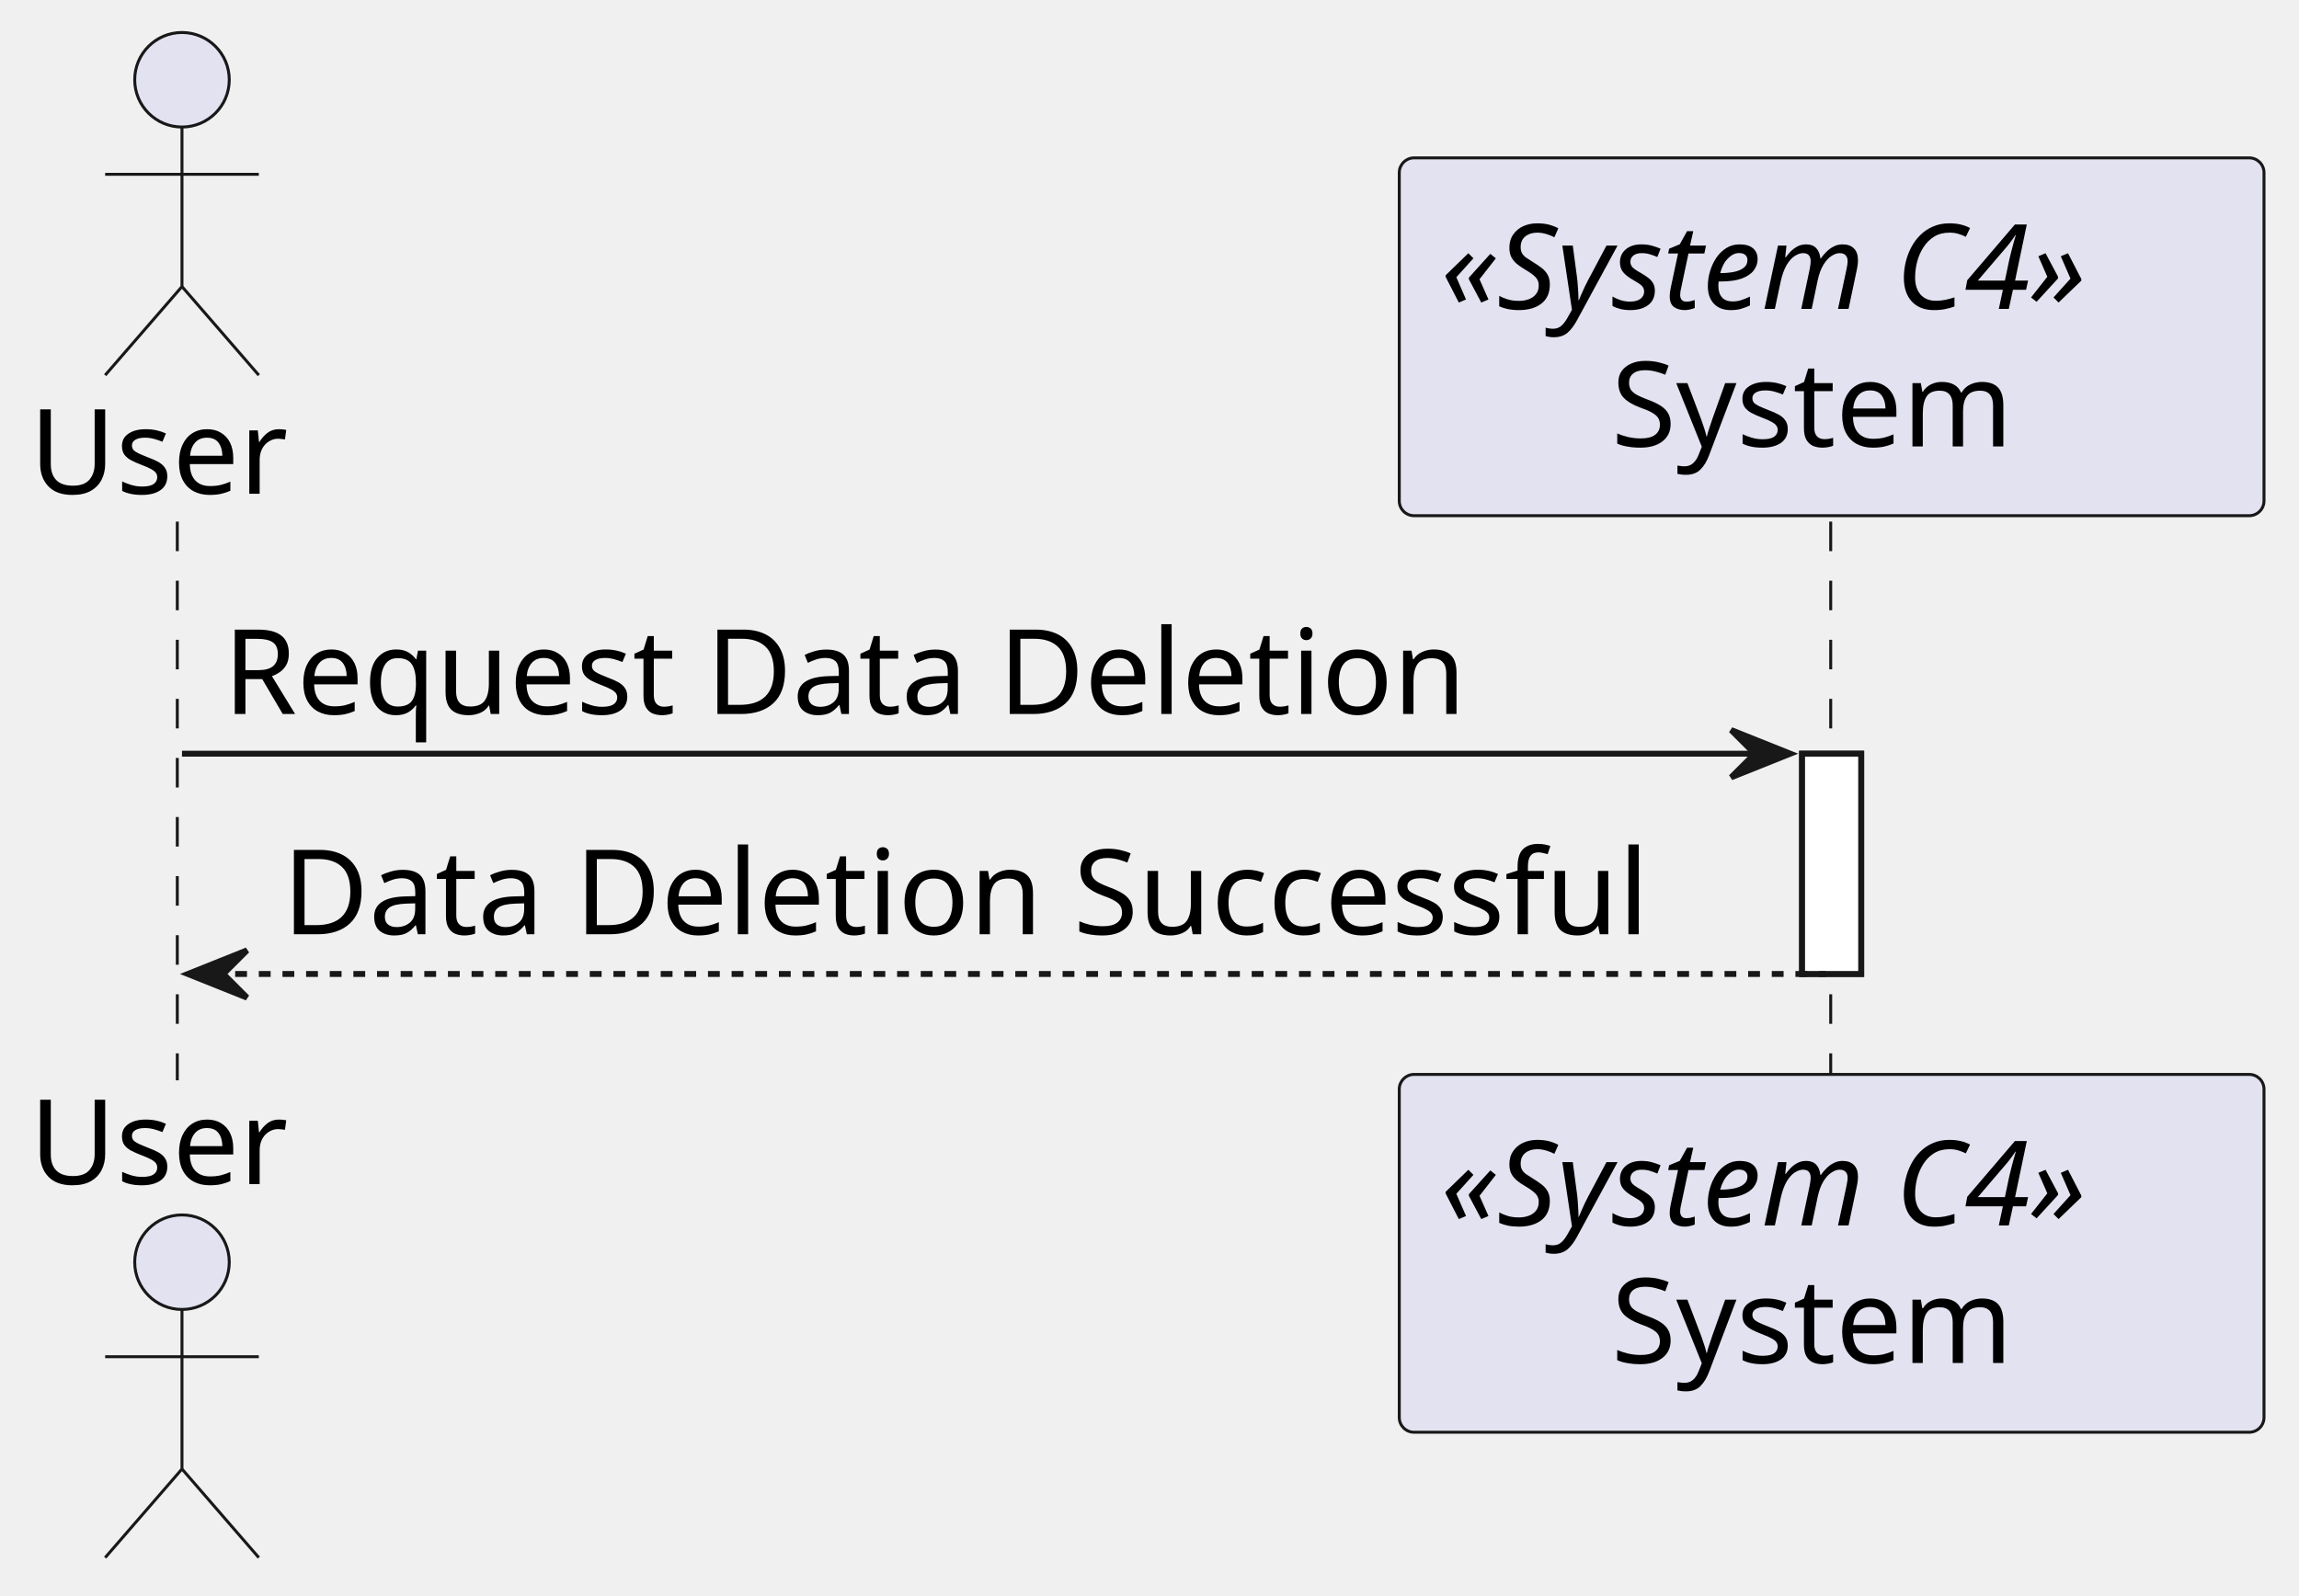
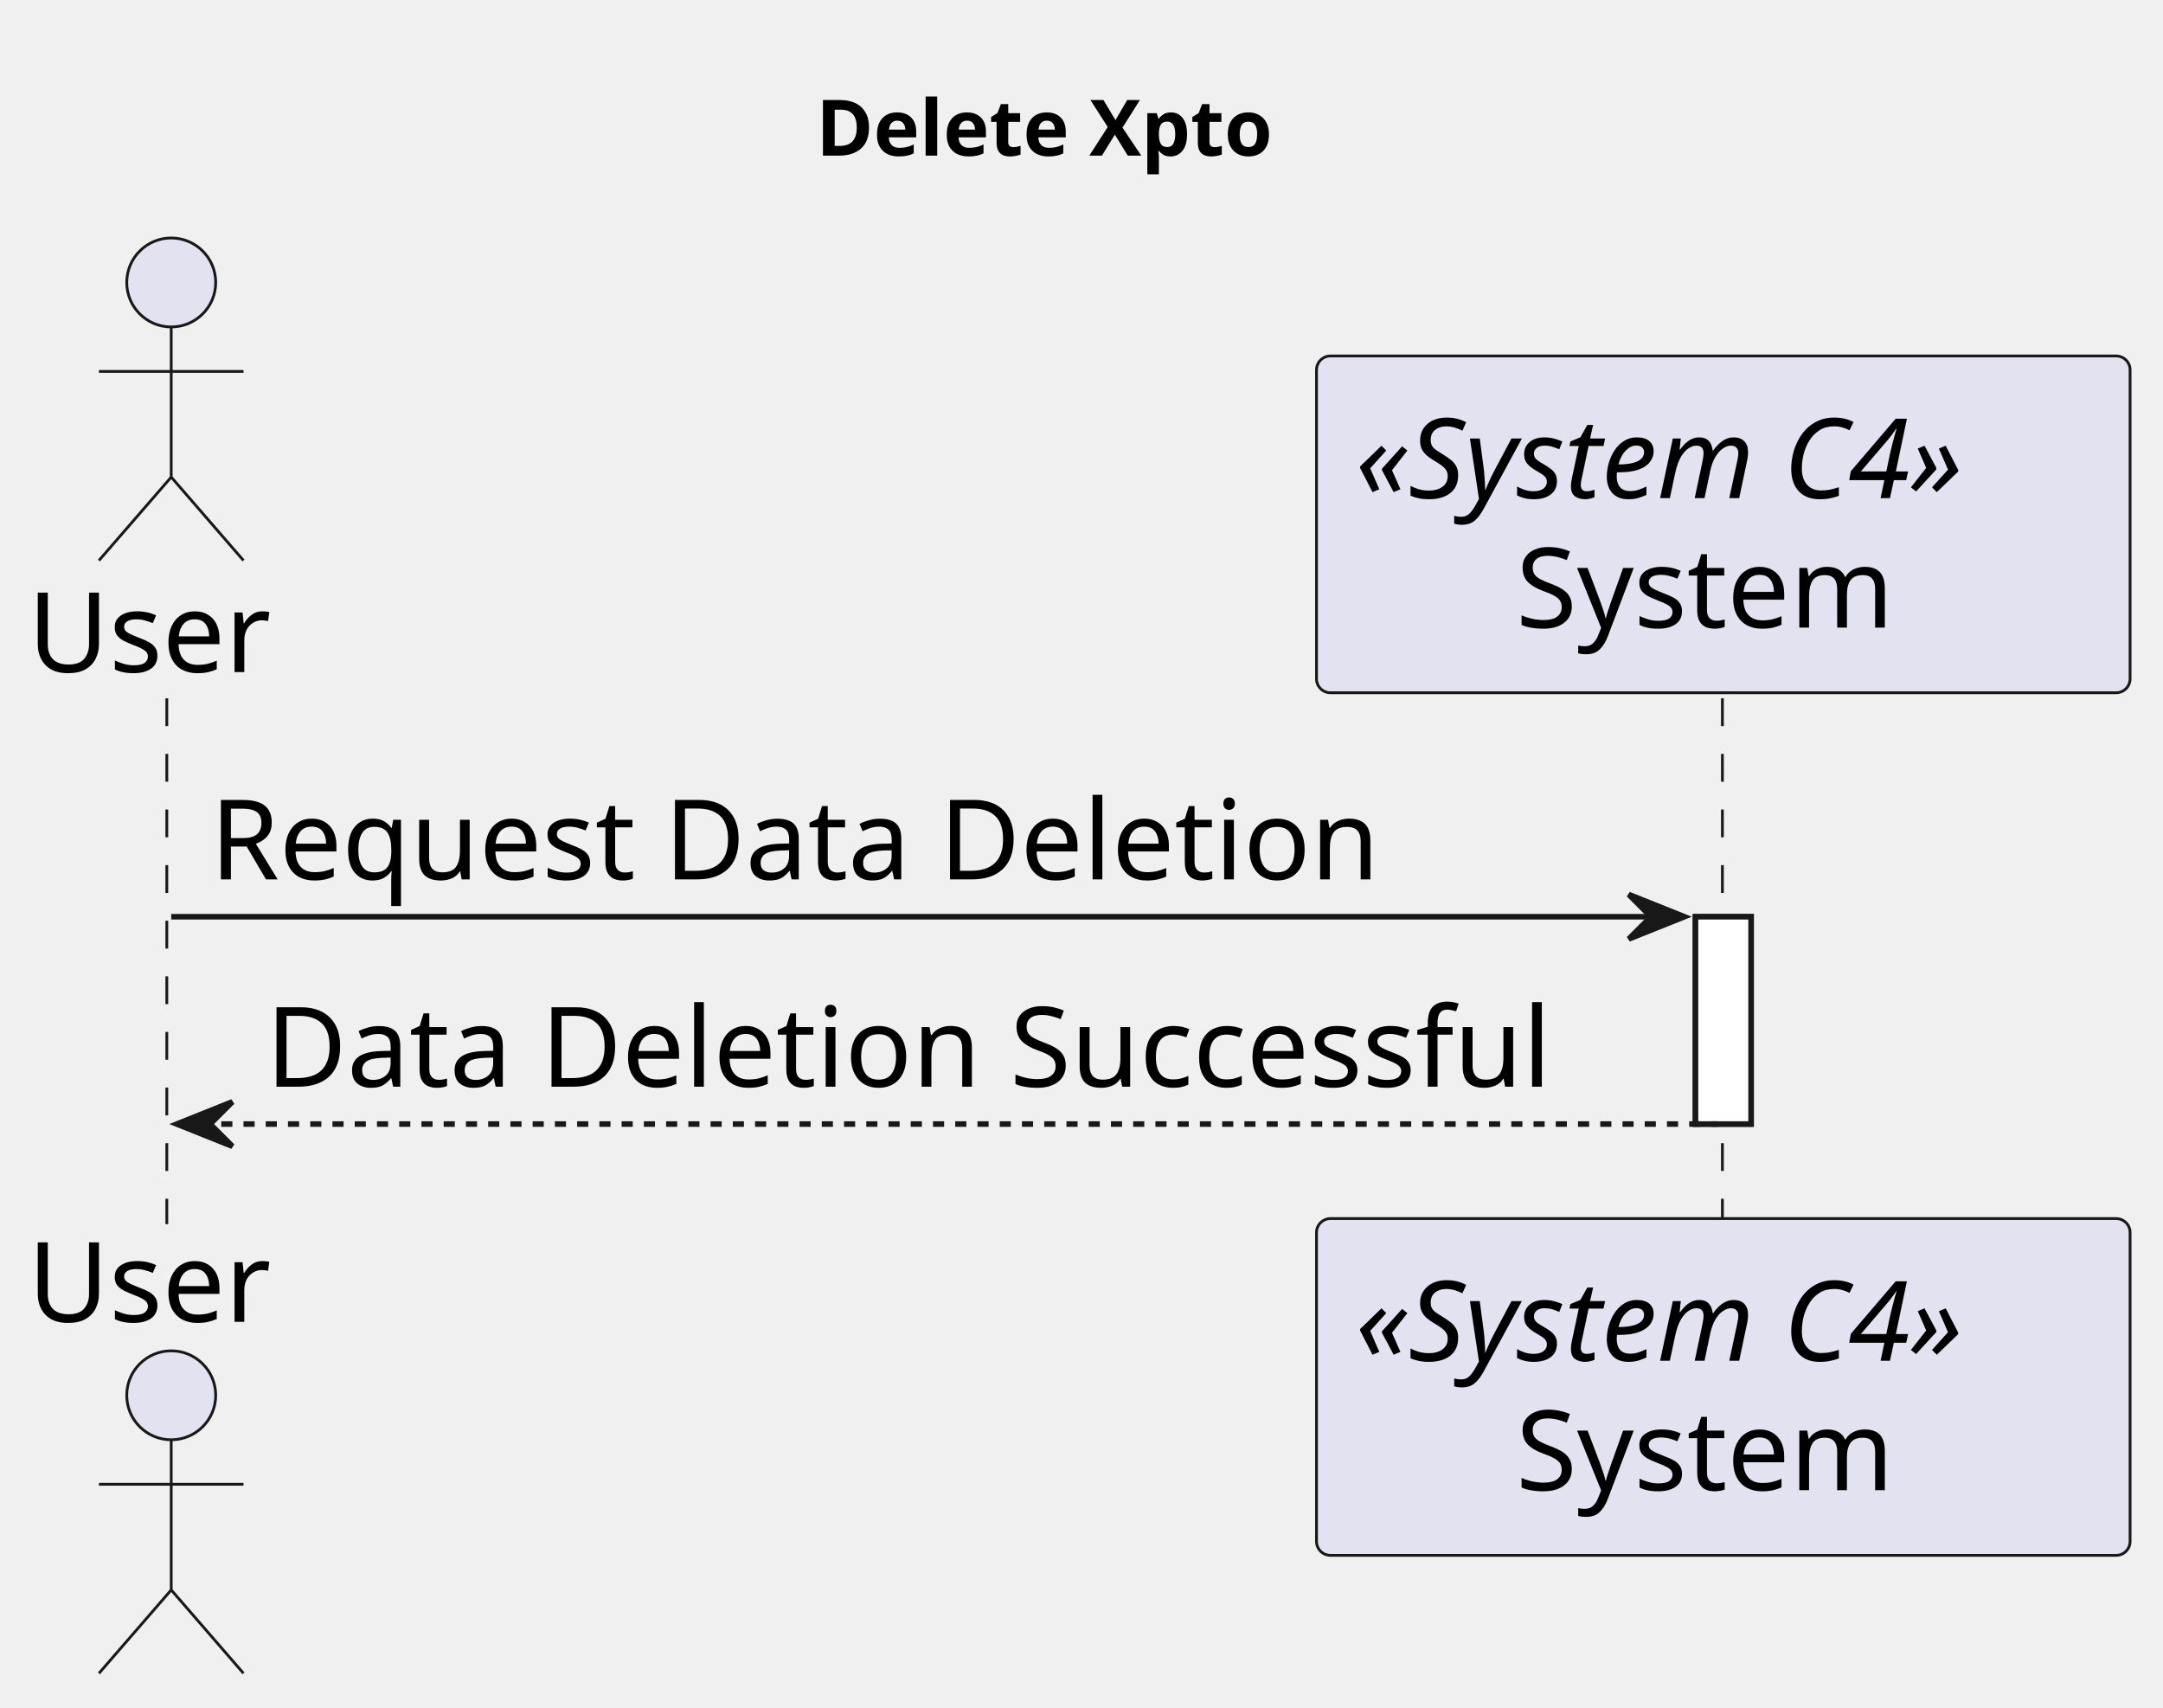
- <svg xmlns="http://www.w3.org/2000/svg" contentStyleType="text/css" data-diagram-type="SEQUENCE" height="270px" preserveAspectRatio="none" style="width:389px;height:270px;background:#FFFFFF;" version="1.1" viewBox="0 0 389 270" width="389px" zoomAndPan="magnify">
+ <svg xmlns="http://www.w3.org/2000/svg" contentStyleType="text/css" data-diagram-type="SEQUENCE" height="307px" preserveAspectRatio="none" style="width:389px;height:307px;background:#FFFFFF;" version="1.1" viewBox="0 0 389 307" width="389px" zoomAndPan="magnify">
  <defs />
  <g>
+     <text fill="#000000" font-family="sans-serif" font-size="14" font-weight="bold" lengthAdjust="spacing" textLength="93.598" x="146.74" y="27.995">Delete Xpto</text>
    <g>
-       <rect fill="#FFFFFF" height="37.281" style="stroke:#181818;stroke-width:1;" width="10" x="304.92" y="127.562" />
+       <rect fill="#FFFFFF" height="37.281" style="stroke:#181818;stroke-width:1;" width="10" x="304.92" y="164.859" />
    </g>
    <g>
-       <rect fill="#000000" fill-opacity="0" height="94.562" width="8" x="26.793" y="88.281" />
-       <line style="stroke:#181818;stroke-width:0.5;stroke-dasharray:5.0,5.0;" x1="30" x2="30" y1="88.281" y2="182.844" />
+       <rect fill="#000000" fill-opacity="0" height="94.562" width="8" x="26.793" y="125.578" />
+       <line style="stroke:#181818;stroke-width:0.5;stroke-dasharray:5.0,5.0;" x1="30" x2="30" y1="125.578" y2="220.141" />
    </g>
    <g>
-       <rect fill="#000000" fill-opacity="0" height="94.562" width="8" x="305.92" y="88.281" />
-       <line style="stroke:#181818;stroke-width:0.5;stroke-dasharray:5.0,5.0;" x1="309.763" x2="309.763" y1="88.281" y2="182.844" />
+       <rect fill="#000000" fill-opacity="0" height="94.562" width="8" x="305.92" y="125.578" />
+       <line style="stroke:#181818;stroke-width:0.5;stroke-dasharray:5.0,5.0;" x1="309.763" x2="309.763" y1="125.578" y2="220.141" />
    </g>
    <g class="participant participant-head" data-participant="user">
-       <text fill="#000000" font-family="sans-serif" font-size="20" lengthAdjust="spacing" textLength="45.586" x="5" y="83.564">User</text>
-       <ellipse cx="30.793" cy="13.5" fill="#E2E2F0" rx="8" ry="8" style="stroke:#181818;stroke-width:0.5;" />
-       <path d="M30.793,21.5 L30.793,48.5 M17.793,29.5 L43.793,29.5 M30.793,48.5 L17.793,63.5 M30.793,48.5 L43.793,63.5" fill="none" style="stroke:#181818;stroke-width:0.5;" />
+       <text fill="#000000" font-family="sans-serif" font-size="20" lengthAdjust="spacing" textLength="45.586" x="5" y="120.861">User</text>
+       <ellipse cx="30.793" cy="50.797" fill="#E2E2F0" rx="8" ry="8" style="stroke:#181818;stroke-width:0.5;" />
+       <path d="M30.793,58.797 L30.793,85.797 M17.793,66.797 L43.793,66.797 M30.793,85.797 L17.793,100.797 M30.793,85.797 L43.793,100.797" fill="none" style="stroke:#181818;stroke-width:0.5;" />
    </g>
    <g class="participant participant-tail" data-participant="user">
-       <text fill="#000000" font-family="sans-serif" font-size="20" lengthAdjust="spacing" textLength="45.586" x="5" y="200.408">User</text>
-       <ellipse cx="30.793" cy="213.625" fill="#E2E2F0" rx="8" ry="8" style="stroke:#181818;stroke-width:0.5;" />
-       <path d="M30.793,221.625 L30.793,248.625 M17.793,229.625 L43.793,229.625 M30.793,248.625 L17.793,263.625 M30.793,248.625 L43.793,263.625" fill="none" style="stroke:#181818;stroke-width:0.5;" />
+       <text fill="#000000" font-family="sans-serif" font-size="20" lengthAdjust="spacing" textLength="45.586" x="5" y="237.705">User</text>
+       <ellipse cx="30.793" cy="250.922" fill="#E2E2F0" rx="8" ry="8" style="stroke:#181818;stroke-width:0.5;" />
+       <path d="M30.793,258.922 L30.793,285.922 M17.793,266.922 L43.793,266.922 M30.793,285.922 L17.793,300.922 M30.793,285.922 L43.793,300.922" fill="none" style="stroke:#181818;stroke-width:0.5;" />
    </g>
    <g class="participant participant-head" data-participant="System">
-       <rect fill="#E2E2F0" height="60.562" rx="2.5" ry="2.5" style="stroke:#181818;stroke-width:0.5;" width="146.315" x="236.763" y="26.719" />
-       <text fill="#000000" font-family="sans-serif" font-size="20" font-style="italic" lengthAdjust="spacing" textLength="132.315" x="243.763" y="52.283">«System C4»</text>
-       <text fill="#000000" font-family="sans-serif" font-size="20" lengthAdjust="spacing" textLength="74.58" x="272.63" y="75.564">System</text>
+       <rect fill="#E2E2F0" height="60.562" rx="2.5" ry="2.5" style="stroke:#181818;stroke-width:0.5;" width="146.315" x="236.763" y="64.016" />
+       <text fill="#000000" font-family="sans-serif" font-size="20" font-style="italic" lengthAdjust="spacing" textLength="132.315" x="243.763" y="89.58">«System C4»</text>
+       <text fill="#000000" font-family="sans-serif" font-size="20" lengthAdjust="spacing" textLength="74.58" x="272.63" y="112.861">System</text>
    </g>
    <g class="participant participant-tail" data-participant="System">
-       <rect fill="#E2E2F0" height="60.562" rx="2.5" ry="2.5" style="stroke:#181818;stroke-width:0.5;" width="146.315" x="236.763" y="181.844" />
-       <text fill="#000000" font-family="sans-serif" font-size="20" font-style="italic" lengthAdjust="spacing" textLength="132.315" x="243.763" y="207.408">«System C4»</text>
-       <text fill="#000000" font-family="sans-serif" font-size="20" lengthAdjust="spacing" textLength="74.58" x="272.63" y="230.69">System</text>
+       <rect fill="#E2E2F0" height="60.562" rx="2.5" ry="2.5" style="stroke:#181818;stroke-width:0.5;" width="146.315" x="236.763" y="219.141" />
+       <text fill="#000000" font-family="sans-serif" font-size="20" font-style="italic" lengthAdjust="spacing" textLength="132.315" x="243.763" y="244.705">«System C4»</text>
+       <text fill="#000000" font-family="sans-serif" font-size="20" lengthAdjust="spacing" textLength="74.58" x="272.63" y="267.986">System</text>
    </g>
    <g>
-       <rect fill="#FFFFFF" height="37.281" style="stroke:#181818;stroke-width:1;" width="10" x="304.92" y="127.562" />
+       <rect fill="#FFFFFF" height="37.281" style="stroke:#181818;stroke-width:1;" width="10" x="304.92" y="164.859" />
    </g>
    <g class="message" data-participant-1="user" data-participant-2="System">
-       <polygon fill="#181818" points="292.92,123.562,302.92,127.562,292.92,131.562,296.92,127.562" style="stroke:#181818;stroke-width:1;" />
-       <line style="stroke:#181818;stroke-width:1;" x1="30.793" x2="298.92" y1="127.562" y2="127.562" />
-       <text fill="#000000" font-family="sans-serif" font-size="20" lengthAdjust="spacing" textLength="226.484" x="37.793" y="120.846">Request Data Deletion</text>
+       <polygon fill="#181818" points="292.92,160.859,302.92,164.859,292.92,168.859,296.92,164.859" style="stroke:#181818;stroke-width:1;" />
+       <line style="stroke:#181818;stroke-width:1;" x1="30.793" x2="298.92" y1="164.859" y2="164.859" />
+       <text fill="#000000" font-family="sans-serif" font-size="20" lengthAdjust="spacing" textLength="226.484" x="37.793" y="158.143">Request Data Deletion</text>
    </g>
    <g class="message" data-participant-1="System" data-participant-2="user">
-       <polygon fill="#181818" points="41.793,160.844,31.793,164.844,41.793,168.844,37.793,164.844" style="stroke:#181818;stroke-width:1;" />
-       <line style="stroke:#181818;stroke-width:1;stroke-dasharray:2.0,2.0;" x1="35.793" x2="308.92" y1="164.844" y2="164.844" />
-       <text fill="#000000" font-family="sans-serif" font-size="20" lengthAdjust="spacing" textLength="250.127" x="47.793" y="158.127">Data Deletion Successful</text>
+       <polygon fill="#181818" points="41.793,198.141,31.793,202.141,41.793,206.141,37.793,202.141" style="stroke:#181818;stroke-width:1;" />
+       <line style="stroke:#181818;stroke-width:1;stroke-dasharray:2.0,2.0;" x1="35.793" x2="308.92" y1="202.141" y2="202.141" />
+       <text fill="#000000" font-family="sans-serif" font-size="20" lengthAdjust="spacing" textLength="250.127" x="47.793" y="195.424">Data Deletion Successful</text>
    </g>
  </g>
</svg>
